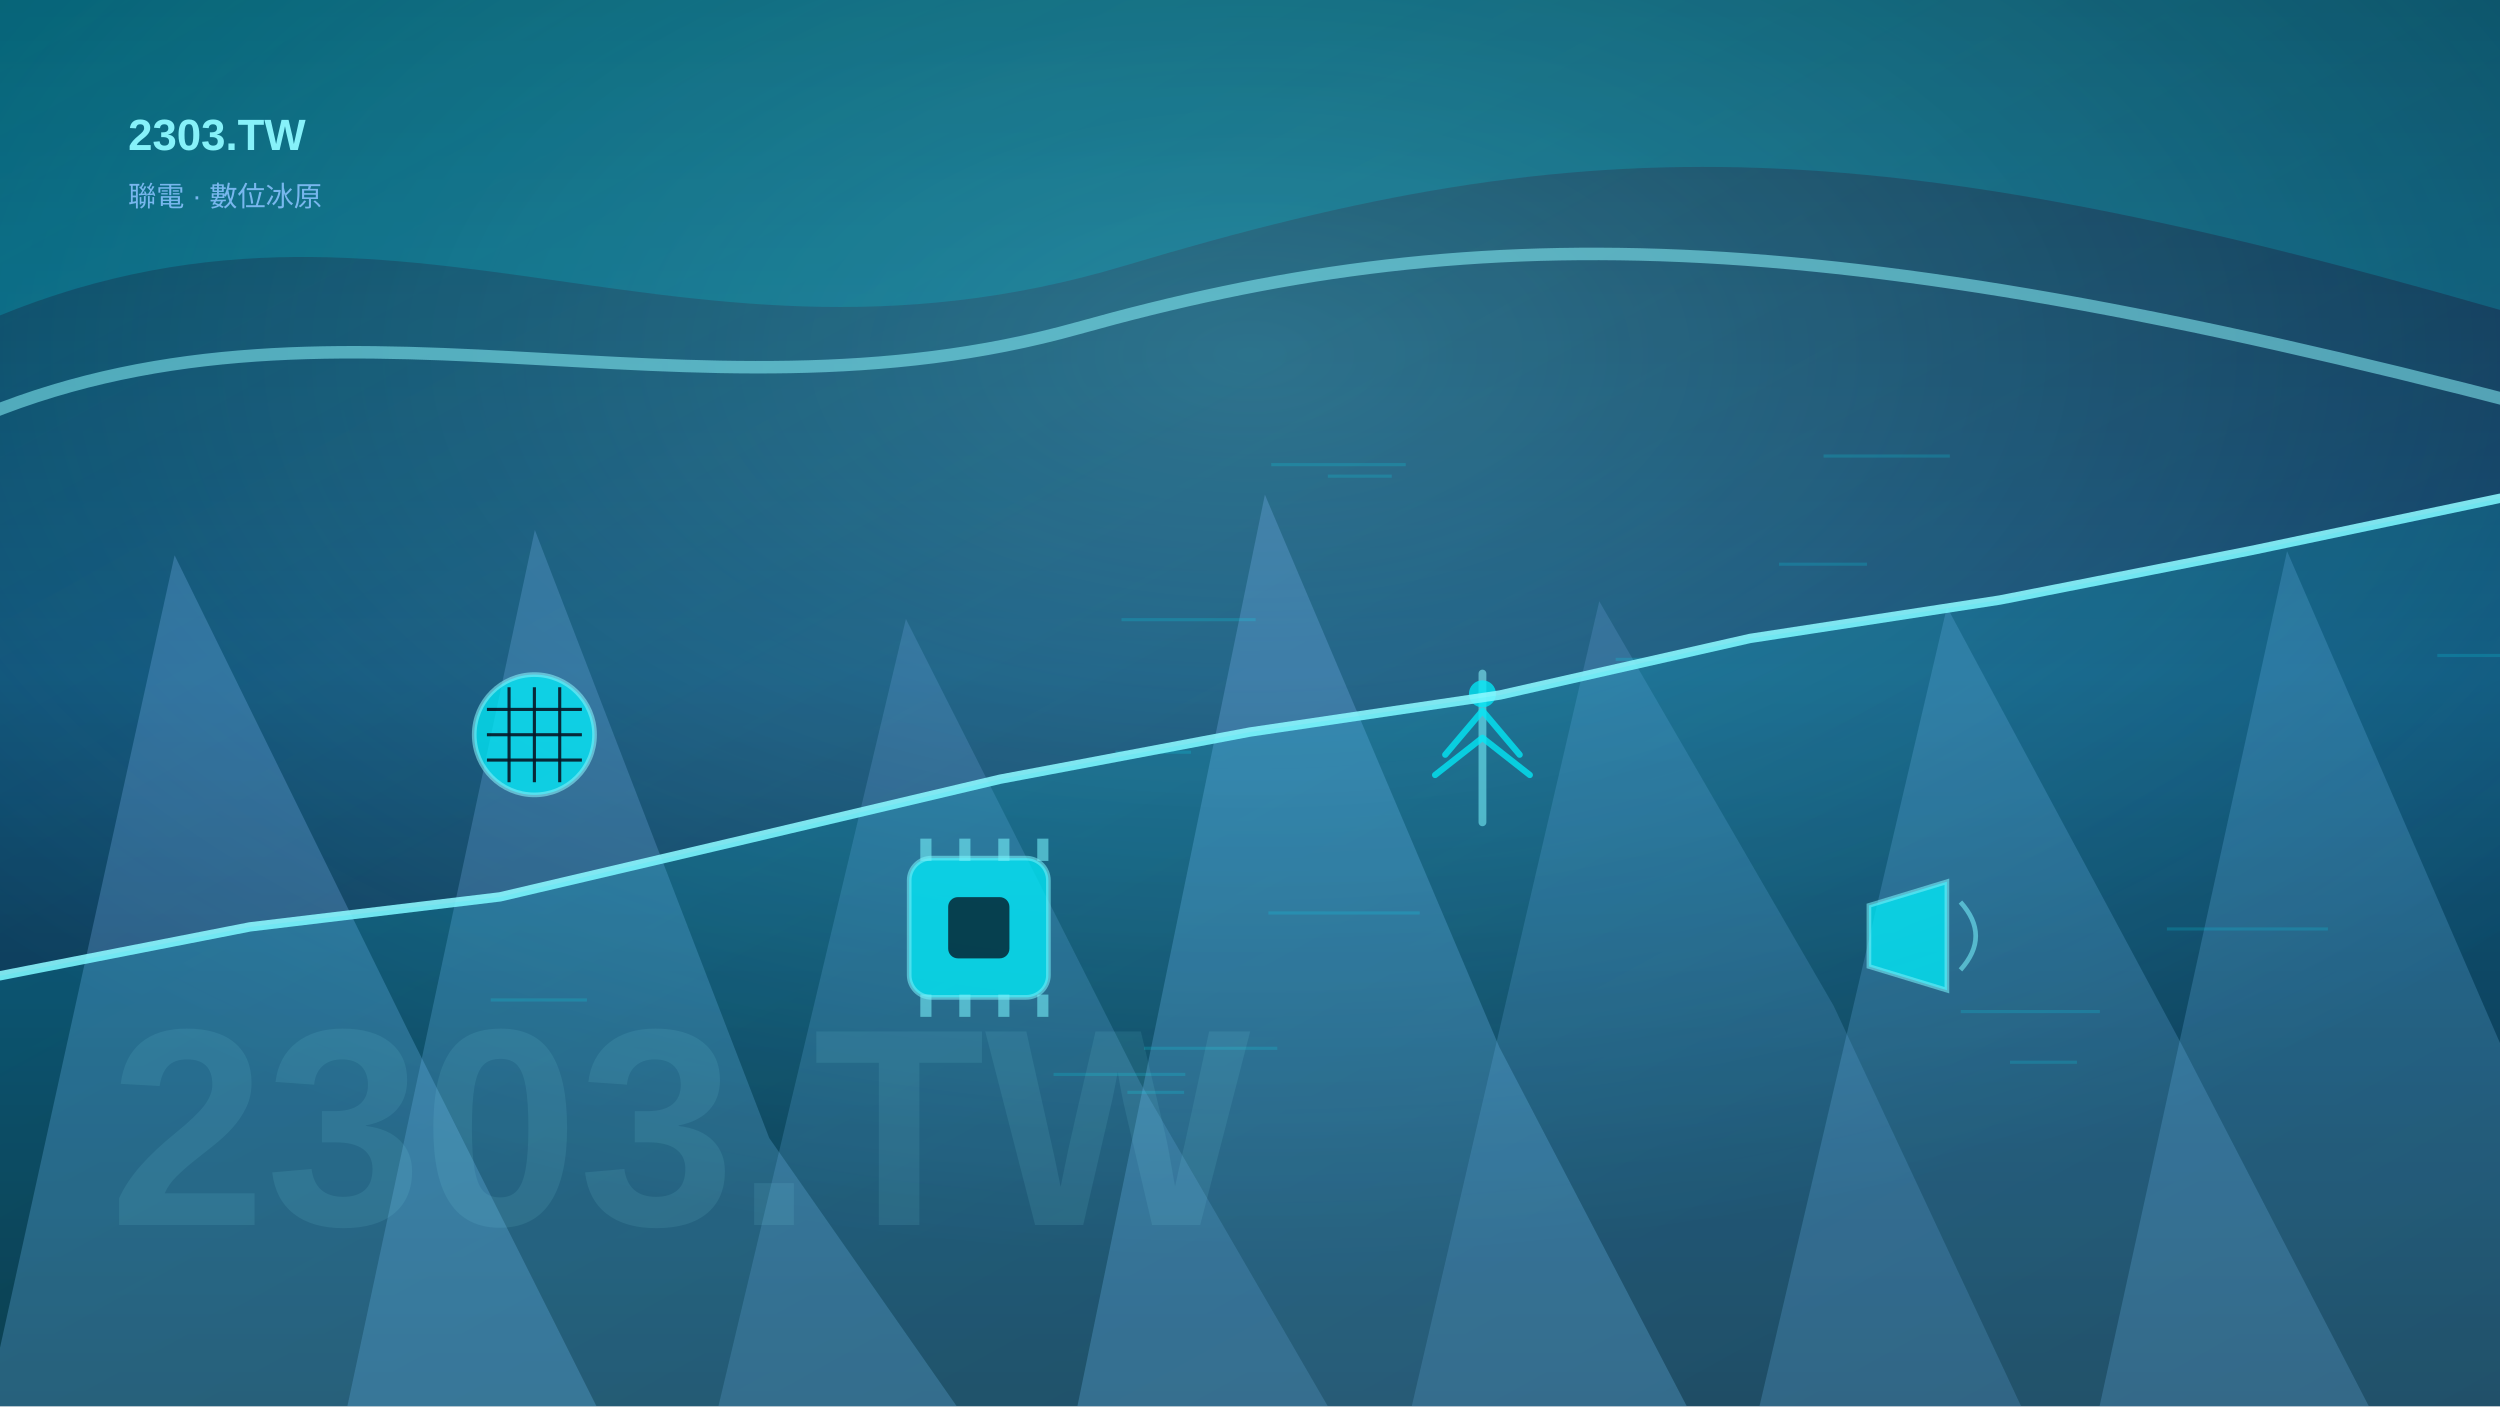
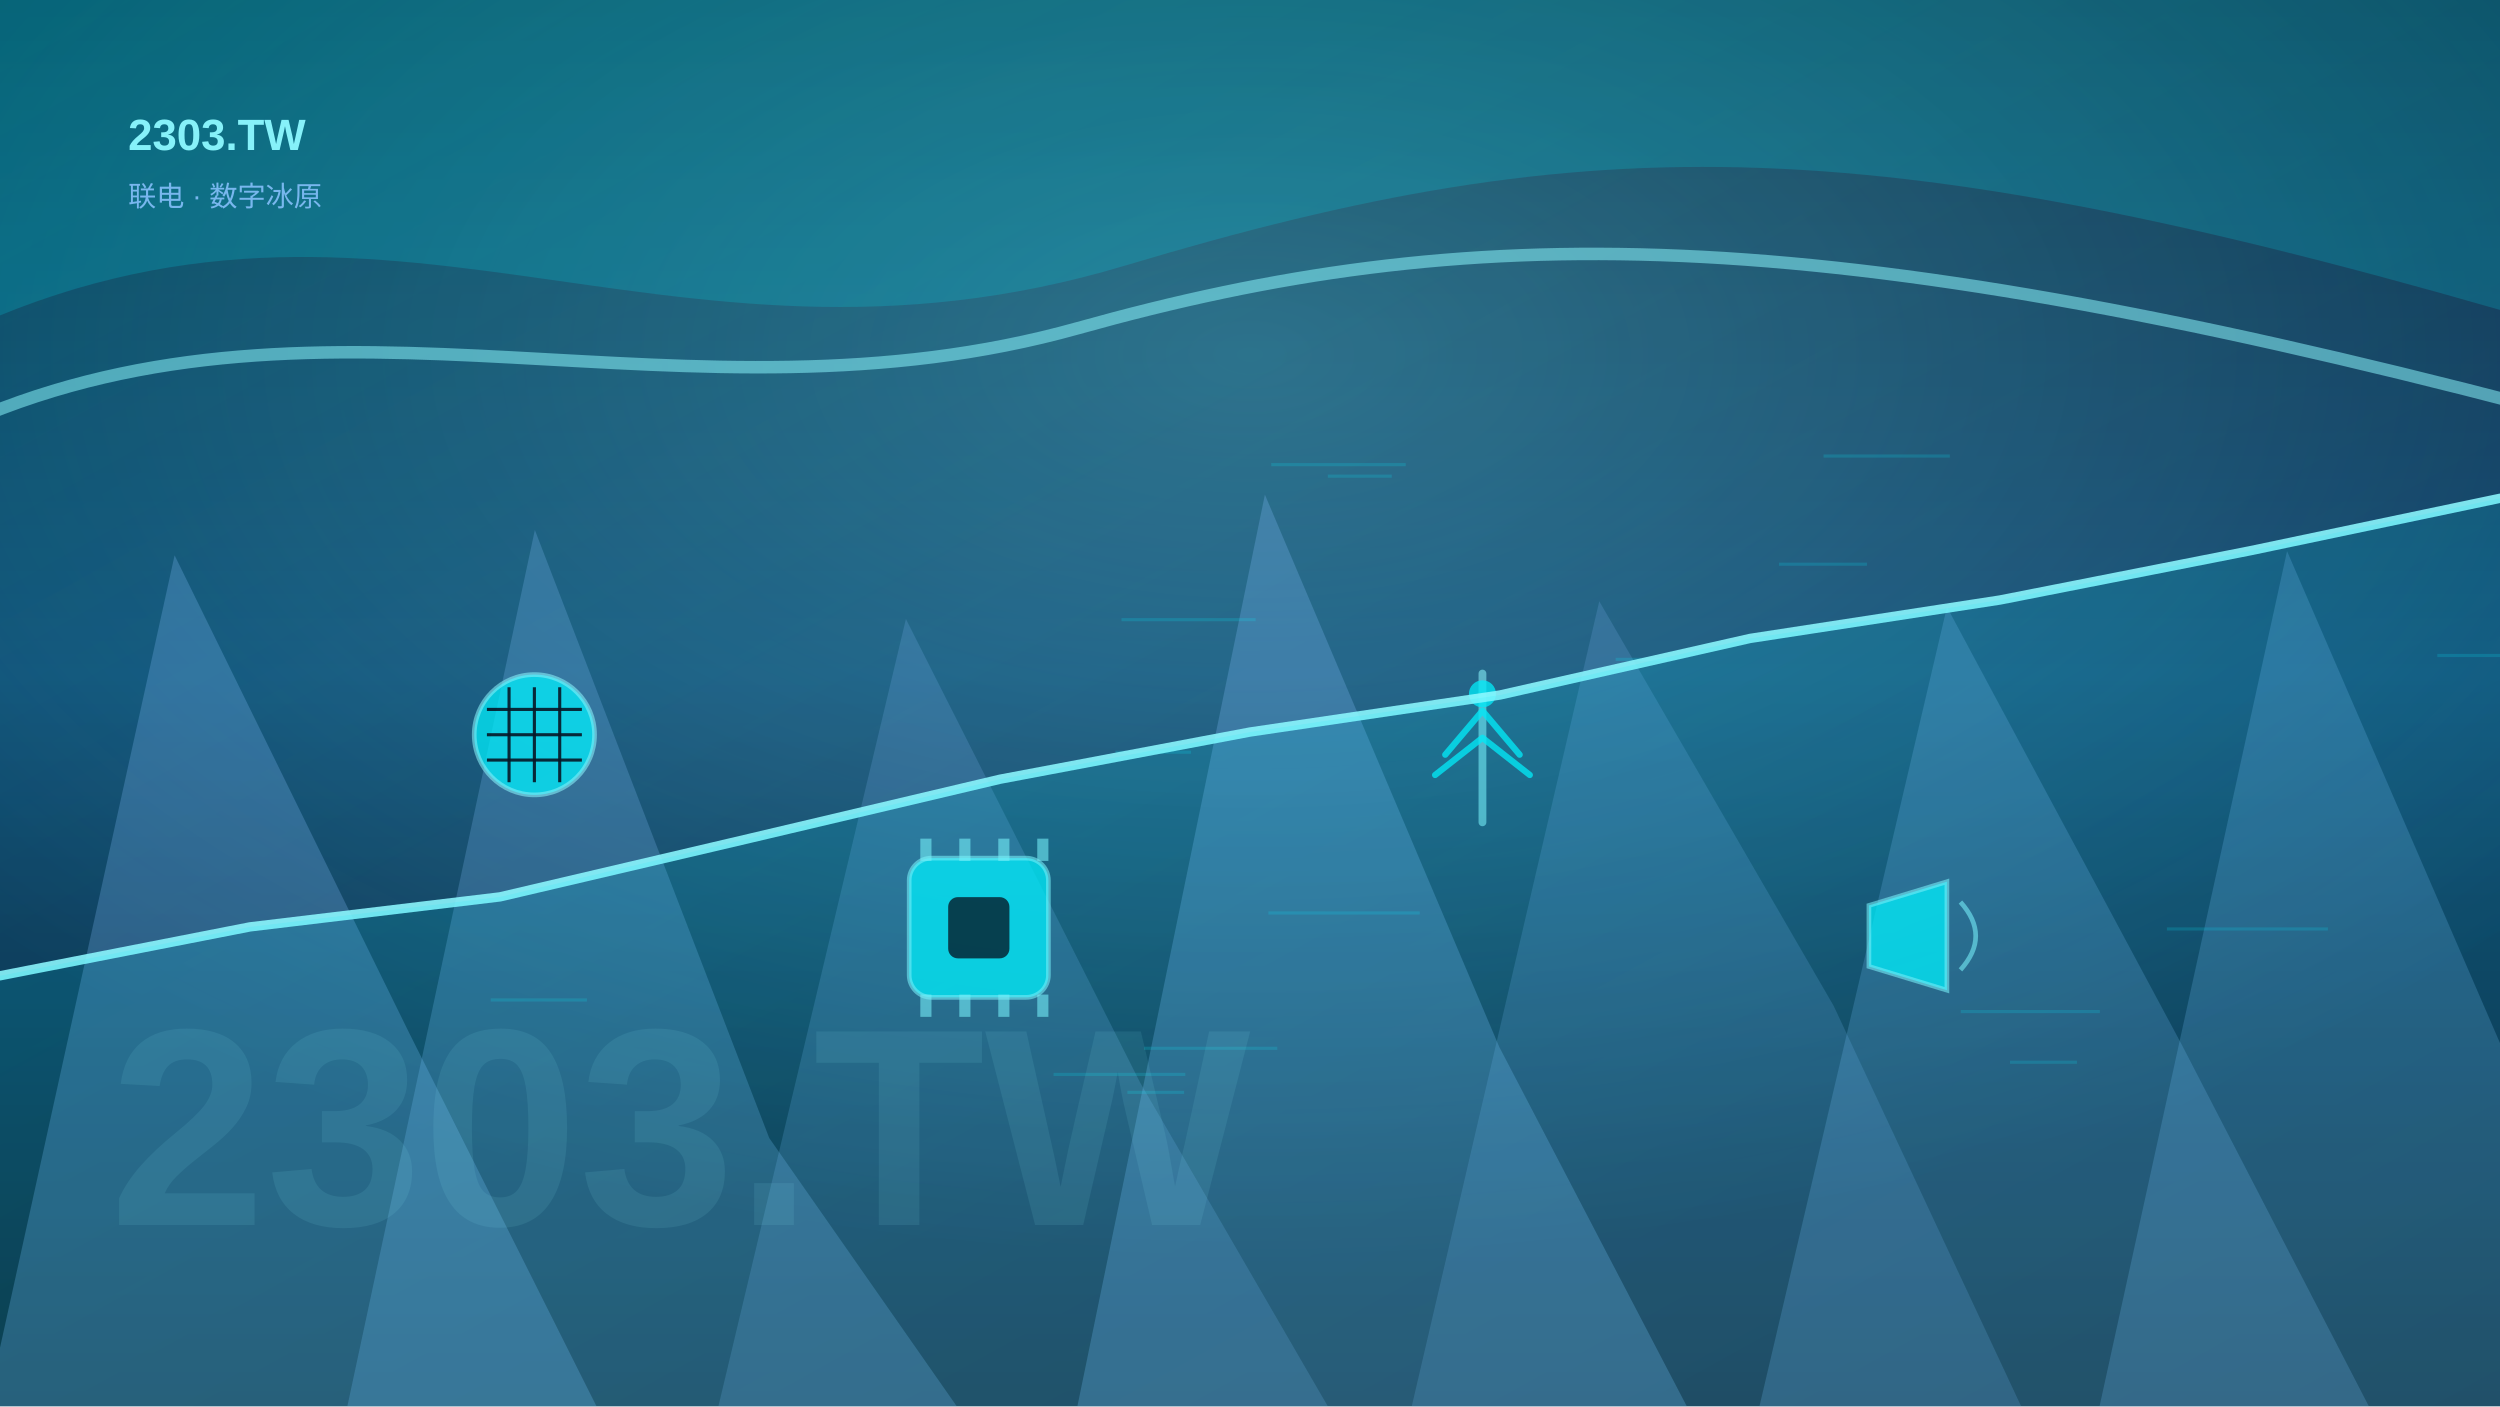
<svg xmlns="http://www.w3.org/2000/svg" viewBox="0 0 1600 900" fill="none">
  <defs>
    <linearGradient id="bg" x1="0" y1="0" x2="0" y2="1">
      <stop offset="0%" stop-color="#041a30" />
      <stop offset="48%" stop-color="#0a3760" />
      <stop offset="100%" stop-color="#07111f" />
    </linearGradient>
    <radialGradient id="glow" cx="50%" cy="25%" r="65%">
      <stop offset="0%" stop-color="#8CF8FF47" />
      <stop offset="100%" stop-color="#8CF8FF00" />
    </radialGradient>
    <linearGradient id="fade" x1="0" y1="0" x2="1" y2="1">
      <stop offset="0%" stop-color="#00F2FF2e" />
      <stop offset="100%" stop-color="#89C2FF08" />
    </linearGradient>
  </defs>
  <rect width="1600" height="900" fill="url(#bg)" />
  <rect width="1600" height="900" fill="url(#glow)" />
  <rect width="1600" height="900" fill="url(#fade)" />
  <g opacity="0.95">
    <path d="M-40 220 C240 80, 420 260, 720 170 S1200 80, 1640 210 L1640 0 L-40 0 Z" fill="#00F2FF2e" />
    <path d="M-20 270 C210 170, 440 280, 690 210 S1160 140, 1620 260" stroke="#8CF8FF8c" stroke-width="8" fill="none" stroke-linecap="round" />
    <path d="M-8.252 900 L111.748 355.406 L261.748 660.833 L381.748 900 Z" fill="#89C2FF44" />
    <path d="M222.312 900 L342.312 339.215 L492.312 728.331 L612.312 900 Z" fill="#89C2FF3e" />
    <path d="M459.785 900 L579.785 396.171 L729.785 693.035 L849.785 900 Z" fill="#89C2FF31" />
    <path d="M689.533 900 L809.533 316.573 L959.533 670.046 L1079.533 900 Z" fill="#89C2FF44" />
    <path d="M903.531 900 L1023.531 384.814 L1173.531 643.73 L1293.531 900 Z" fill="#89C2FF2f" />
    <path d="M1126.058 900 L1246.058 388.496 L1396.058 668.088 L1516.058 900 Z" fill="#89C2FF38" />
    <path d="M1343.714 900 L1463.714 352.766 L1613.714 699.235 L1733.714 900 Z" fill="#89C2FF39" />
    <rect x="713.855" y="480.41" width="48.37" height="2" fill="#00F2FF2e" />
    <rect x="717.764" y="395.574" width="85.847" height="2" fill="#00F2FF2e" />
    <rect x="1138.584" y="360.095" width="56.287" height="2" fill="#00F2FF2e" />
    <rect x="813.586" y="296.367" width="86.08" height="2" fill="#00F2FF2e" />
    <rect x="811.77" y="583.299" width="96.875" height="2" fill="#00F2FF2e" />
    <rect x="1167.08" y="290.863" width="80.792" height="2" fill="#00F2FF2e" />
    <rect x="1286.384" y="678.804" width="42.865" height="2" fill="#00F2FF2e" />
    <rect x="314.081" y="638.979" width="61.554" height="2" fill="#00F2FF2e" />
    <rect x="849.827" y="303.738" width="40.903" height="2" fill="#00F2FF2e" />
    <rect x="732.241" y="669.889" width="85.247" height="2" fill="#00F2FF2e" />
    <rect x="1559.887" y="418.516" width="65.518" height="2" fill="#00F2FF2e" />
    <rect x="1254.923" y="646.409" width="88.977" height="2" fill="#00F2FF2e" />
    <rect x="1034.038" y="421.005" width="32.895" height="2" fill="#00F2FF2e" />
    <rect x="1386.834" y="593.527" width="103.038" height="2" fill="#00F2FF2e" />
    <rect x="721.519" y="698.101" width="36.331" height="2" fill="#00F2FF2e" />
    <rect x="674.275" y="686.621" width="84.337" height="2" fill="#00F2FF2e" />
  </g>
  <g opacity="0.92">
    <g transform="translate(342.0083, 470.232)">
      <circle r="38.498" fill="#00F2FFc7" stroke="#8CF8FF99" stroke-width="3" />
      <path d="M-16.21 -30.393 V30.393" stroke="#03101de6" stroke-width="2" />
      <path d="M0 -30.393 V30.393" stroke="#03101de6" stroke-width="2" />
      <path d="M16.21 -30.393 V30.393" stroke="#03101de6" stroke-width="2" />
      <path d="M-30.393 -16.21 H30.393" stroke="#03101de6" stroke-width="2" />
      <path d="M-30.393 0 H30.393" stroke="#03101de6" stroke-width="2" />
      <path d="M-30.393 16.21 H30.393" stroke="#03101de6" stroke-width="2" />
    </g>
    <g transform="translate(626.4296, 593.7601)">
      <rect x="-44.549" y="-44.549" width="89.099" height="89.099" rx="14.256" fill="#00F2FFc7" stroke="#8CF8FF99" stroke-width="3" />
      <rect x="-19.602" y="-19.602" width="39.203" height="39.203" rx="6.237" fill="#03101de6" />
      <rect x="-37.421" y="-57.023" width="7.128" height="14.256" fill="#8CF8FF99" />
      <rect x="-37.421" y="42.767" width="7.128" height="14.256" fill="#8CF8FF99" />
      <rect x="-12.474" y="-57.023" width="7.128" height="14.256" fill="#8CF8FF99" />
      <rect x="-12.474" y="42.767" width="7.128" height="14.256" fill="#8CF8FF99" />
      <rect x="12.474" y="-57.023" width="7.128" height="14.256" fill="#8CF8FF99" />
      <rect x="12.474" y="42.767" width="7.128" height="14.256" fill="#8CF8FF99" />
      <rect x="37.421" y="-57.023" width="7.128" height="14.256" fill="#8CF8FF99" />
      <rect x="37.421" y="42.767" width="7.128" height="14.256" fill="#8CF8FF99" />
    </g>
    <g transform="translate(948.7684, 476.5174)">
      <path d="M0 49.774 V-45.446" stroke="#8CF8FF99" stroke-width="5" stroke-linecap="round" />
      <path d="M0 -21.641 L-23.805 6.492 M0 -21.641 L23.805 6.492 M0 -4.328 L-30.297 19.477 M0 -4.328 L30.297 19.477" stroke="#00F2FFc7" stroke-width="4" stroke-linecap="round" />
      <circle cx="0" cy="-32.461" r="8.656" fill="#00F2FFc7" />
    </g>
    <g transform="translate(1226.487, 599.013)">
      <path d="M-30.376 -19.527 L19.527 -34.715 V34.715 L-30.376 19.527 Z" fill="#00F2FFc7" stroke="#8CF8FF99" stroke-width="3" />
      <path d="M28.206 -21.697 Q47.734 0 28.206 21.697" fill="none" stroke="#8CF8FF99" stroke-width="3" />
    </g>
  </g>
  <g>
    <polyline points="0.0,624.5 160.0,593.2 320.0,574.0 480.0,536.5 640.0,498.7 800.0,468.5 960.0,444.8 1120.0,408.6 1280.0,384.0 1440.0,352.5 1600.0,318.9" fill="none" stroke="#8CF8FFe0" stroke-width="6" stroke-linecap="round" stroke-linejoin="round" />
    <polygon points="0,900 0.0,624.5 160.0,593.2 320.0,574.0 480.0,536.5 640.0,498.7 800.0,468.5 960.0,444.8 1120.0,408.6 1280.0,384.0 1440.0,352.5 1600.0,318.9 1600,900" fill="#00F2FF1f" />
  </g>
  <g opacity="0.09">
    <text x="70" y="784" font-family="Segoe UI, Arial, sans-serif" font-size="180" font-weight="700" fill="#8CF8FF">
      2303.TW
    </text>
  </g>
  <g opacity="0.95">
    <text x="82" y="96" font-family="Segoe UI, Arial, sans-serif" font-size="28" font-weight="700" fill="#8CF8FF">
      2303.TW
    </text>
    <text x="82" y="132" font-family="Segoe UI, Arial, sans-serif" font-size="18" font-weight="500" fill="#89C2FFe6">
-       聯電 · 數位冰原
+       联电 · 数字冰原
    </text>
  </g>
</svg>
